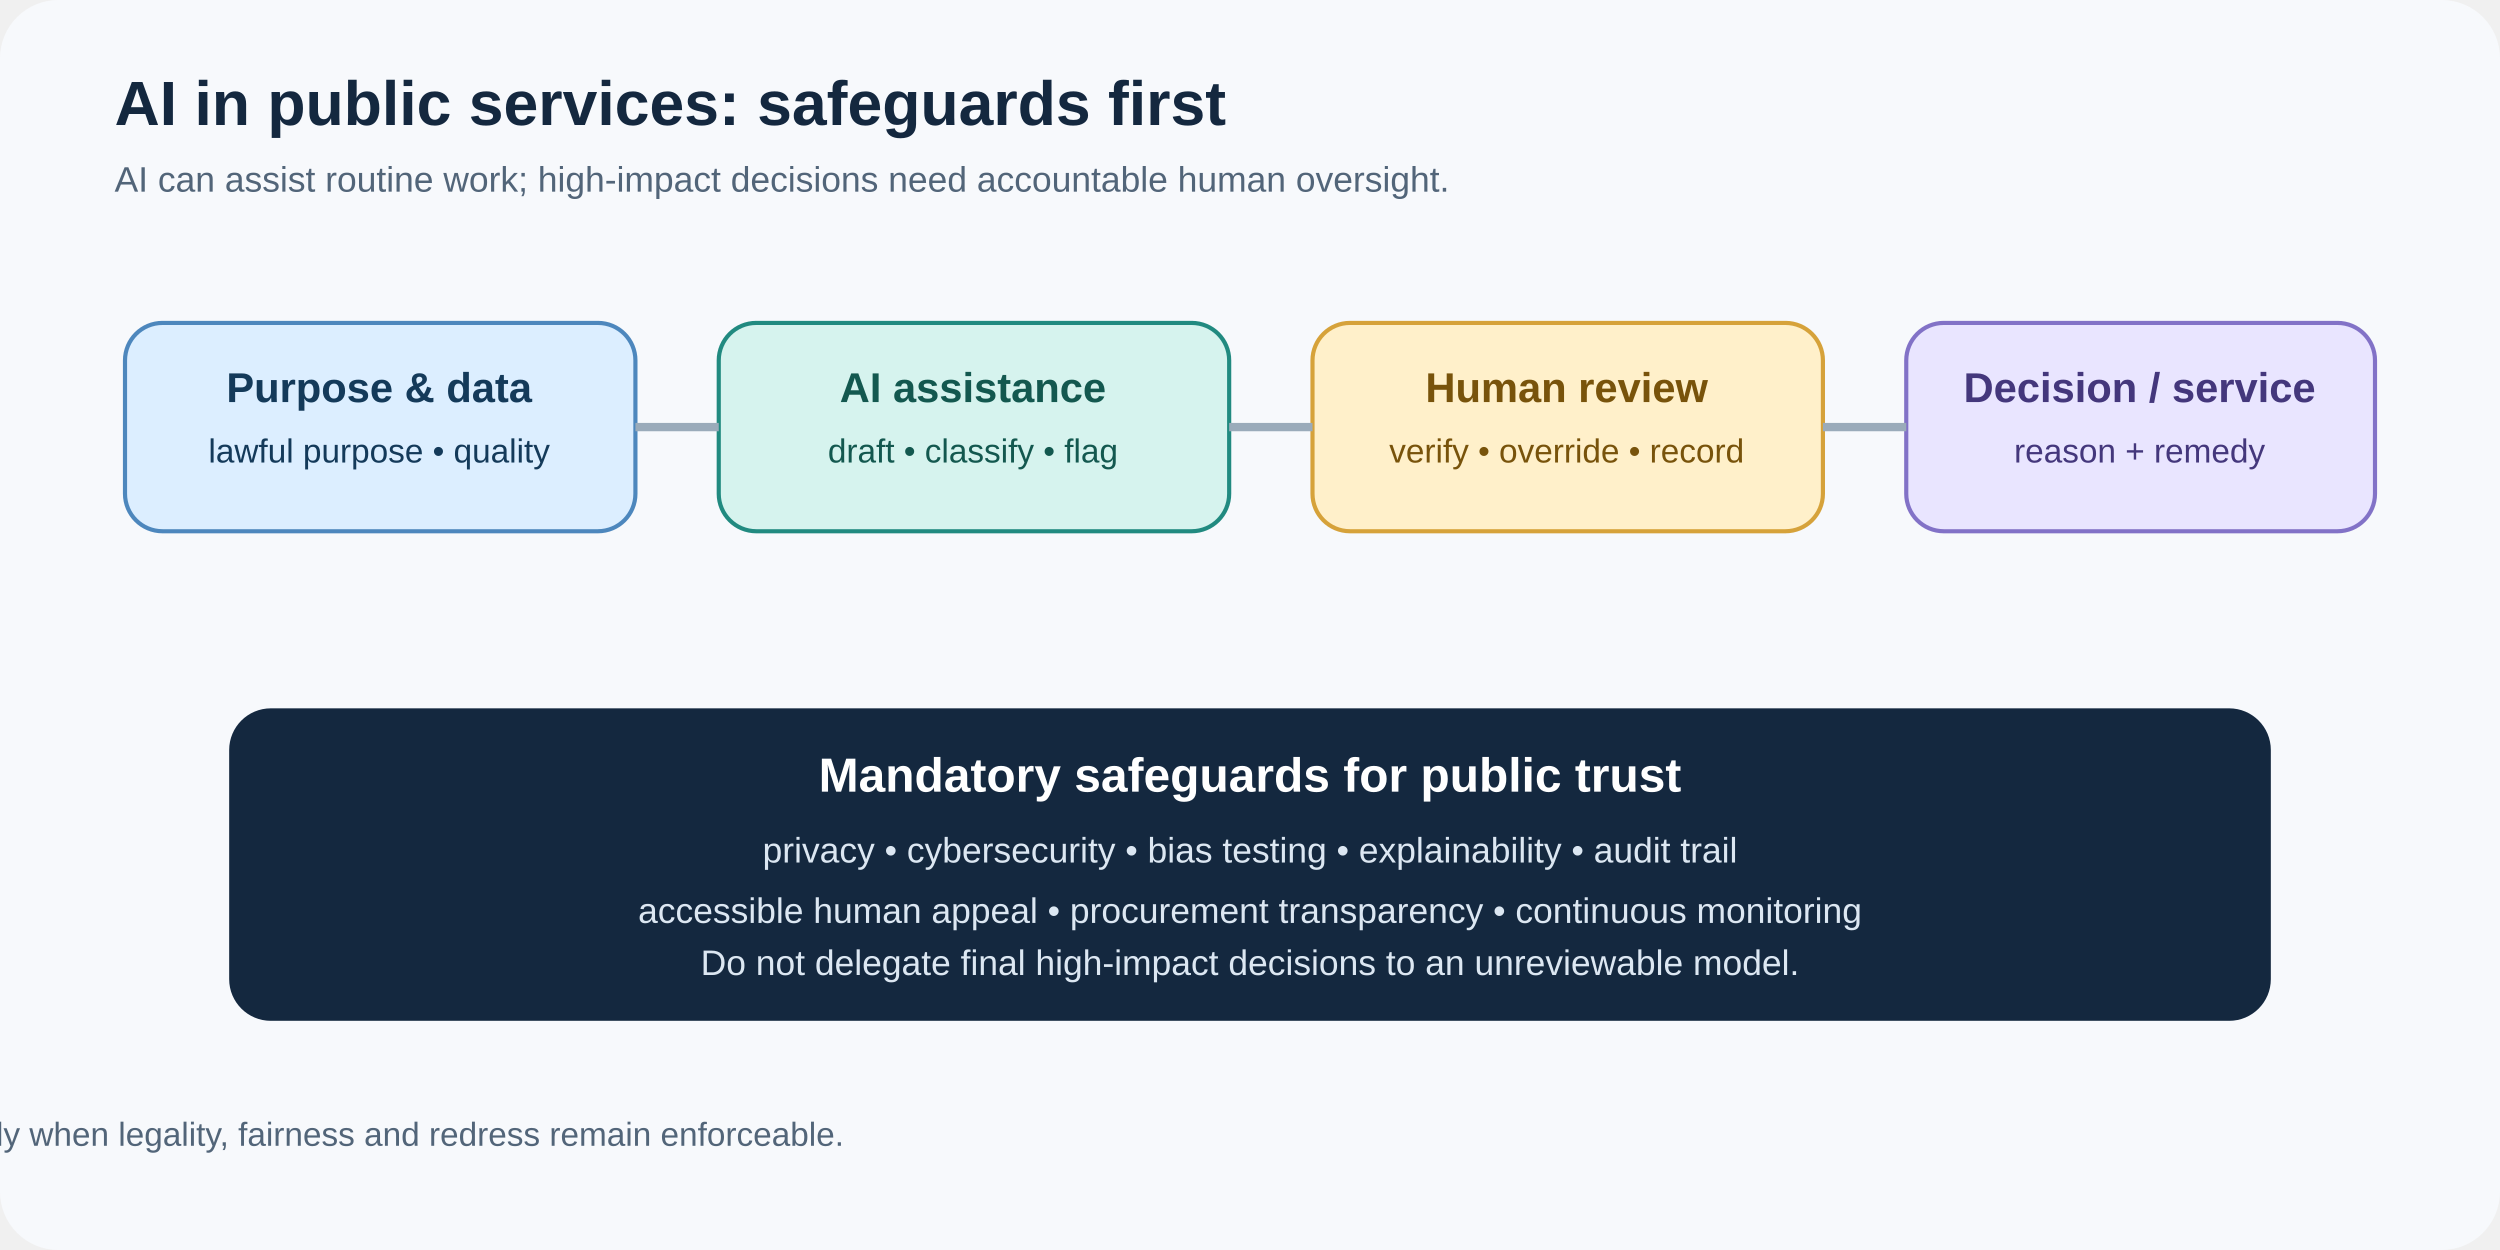
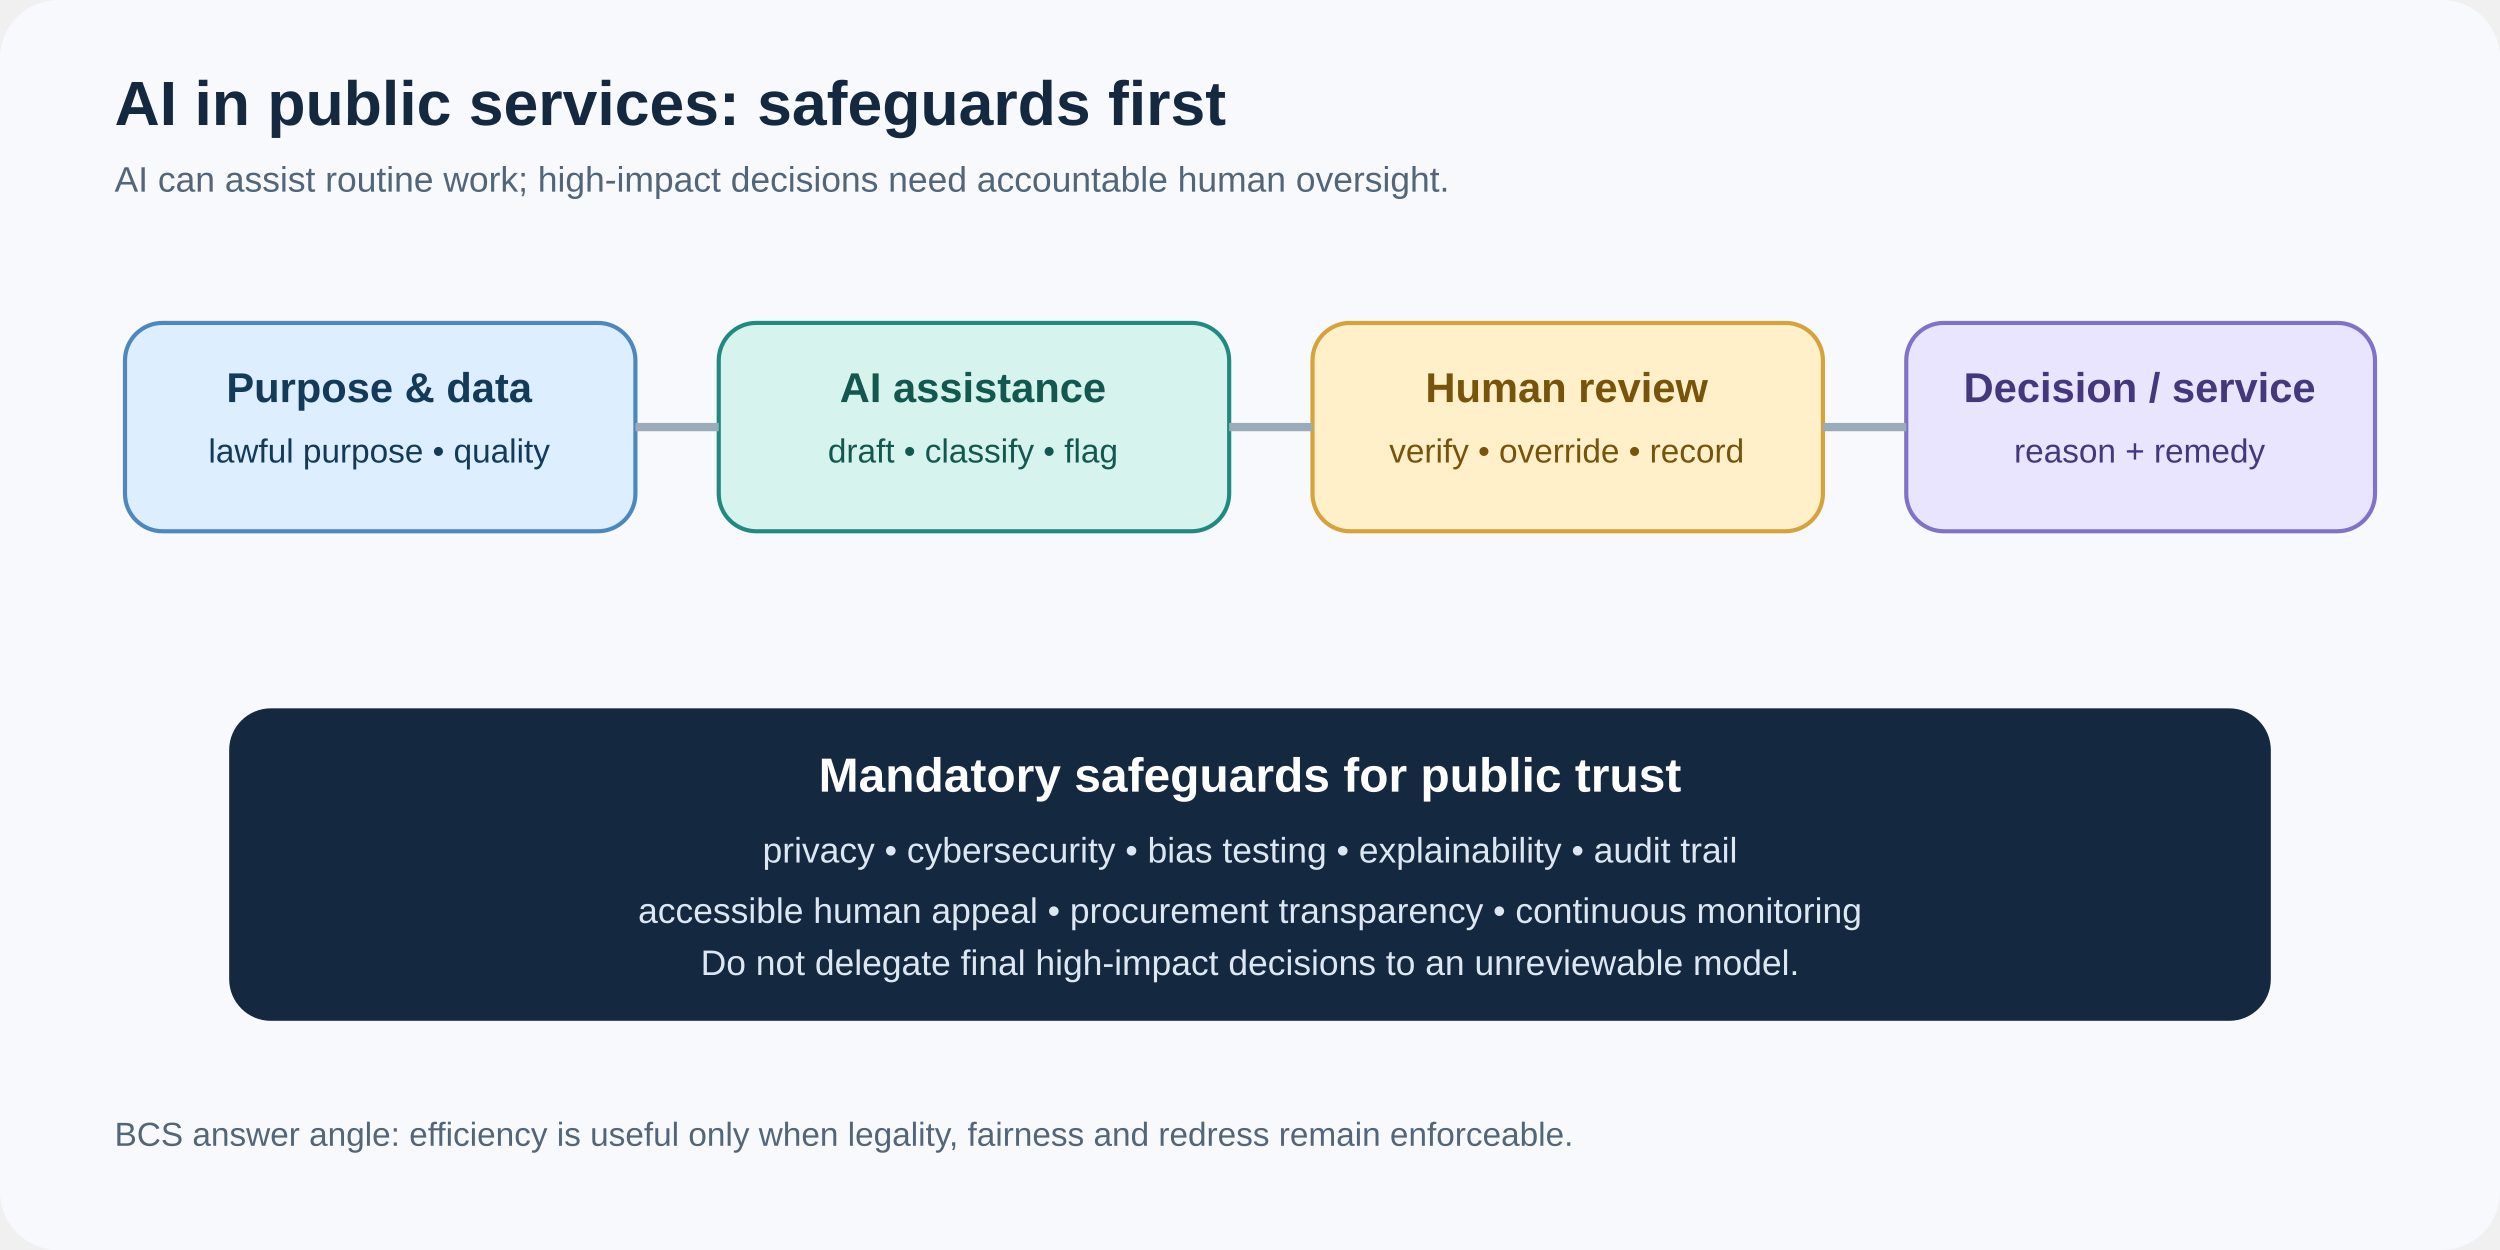
<svg xmlns="http://www.w3.org/2000/svg" viewBox="0 0 1200 600" role="img" aria-labelledby="t d">
  <rect width="1200" height="600" rx="28" fill="#f7f9fc" />
  <text x="55" y="60" font-size="30" font-family="Arial,sans-serif" font-weight="700" fill="#14283f">AI in public services: safeguards first</text>
  <text x="55" y="92" font-size="17" font-family="Arial,sans-serif" fill="#526579">AI can assist routine work; high-impact decisions need accountable human oversight.</text>
  <g font-family="Arial,sans-serif" text-anchor="middle">
    <rect x="60" y="155" width="245" height="100" rx="18" fill="#dceeff" stroke="#4d87bd" stroke-width="2" />
    <text x="182" y="193" font-size="20" font-weight="700" fill="#143a5a">Purpose &amp; data</text>
    <text x="182" y="222" font-size="16" fill="#143a5a">lawful purpose • quality</text>
    <rect x="345" y="155" width="245" height="100" rx="18" fill="#d6f3ee" stroke="#218a80" stroke-width="2" />
    <text x="467" y="193" font-size="20" font-weight="700" fill="#13584f">AI assistance</text>
    <text x="467" y="222" font-size="16" fill="#13584f">draft • classify • flag</text>
    <rect x="630" y="155" width="245" height="100" rx="18" fill="#fff0ca" stroke="#d6a23a" stroke-width="2" />
    <text x="752" y="193" font-size="20" font-weight="700" fill="#78530b">Human review</text>
    <text x="752" y="222" font-size="16" fill="#78530b">verify • override • record</text>
    <rect x="915" y="155" width="225" height="100" rx="18" fill="#e9e5ff" stroke="#8272c7" stroke-width="2" />
    <text x="1027" y="193" font-size="20" font-weight="700" fill="#44377c">Decision / service</text>
    <text x="1027" y="222" font-size="16" fill="#44377c">reason + remedy</text>
    <g stroke="#9aabba" stroke-width="4">
      <path d="M305 205 H345" />
      <path d="M590 205 H630" />
      <path d="M875 205 H915" />
    </g>
    <rect x="110" y="340" width="980" height="150" rx="20" fill="#14283f" />
    <text x="600" y="380" font-size="23" font-family="Arial,sans-serif" font-weight="700" fill="#ffffff" text-anchor="middle">Mandatory safeguards for public trust</text>
    <text x="600" y="414" font-size="17" font-family="Arial,sans-serif" fill="#dce7f2" text-anchor="middle">privacy • cybersecurity • bias testing • explainability • audit trail</text>
    <text x="600" y="443" font-size="17" font-family="Arial,sans-serif" fill="#dce7f2" text-anchor="middle">accessible human appeal • procurement transparency • continuous monitoring</text>
    <text x="600" y="468" font-size="17" font-family="Arial,sans-serif" fill="#dce7f2" text-anchor="middle">Do not delegate final high-impact decisions to an unreviewable model.</text>
-     <text x="55" y="550" font-family="Arial,sans-serif" font-size="16" fill="#526579">BCS answer angle: efficiency is useful only when legality, fairness and redress remain enforceable.</text>
+     <text x="55" y="550" font-family="Arial,sans-serif" font-size="16" fill="#526579" text-anchor="start">BCS answer angle: efficiency is useful only when legality, fairness and redress remain enforceable.</text>
  </g>
</svg>
